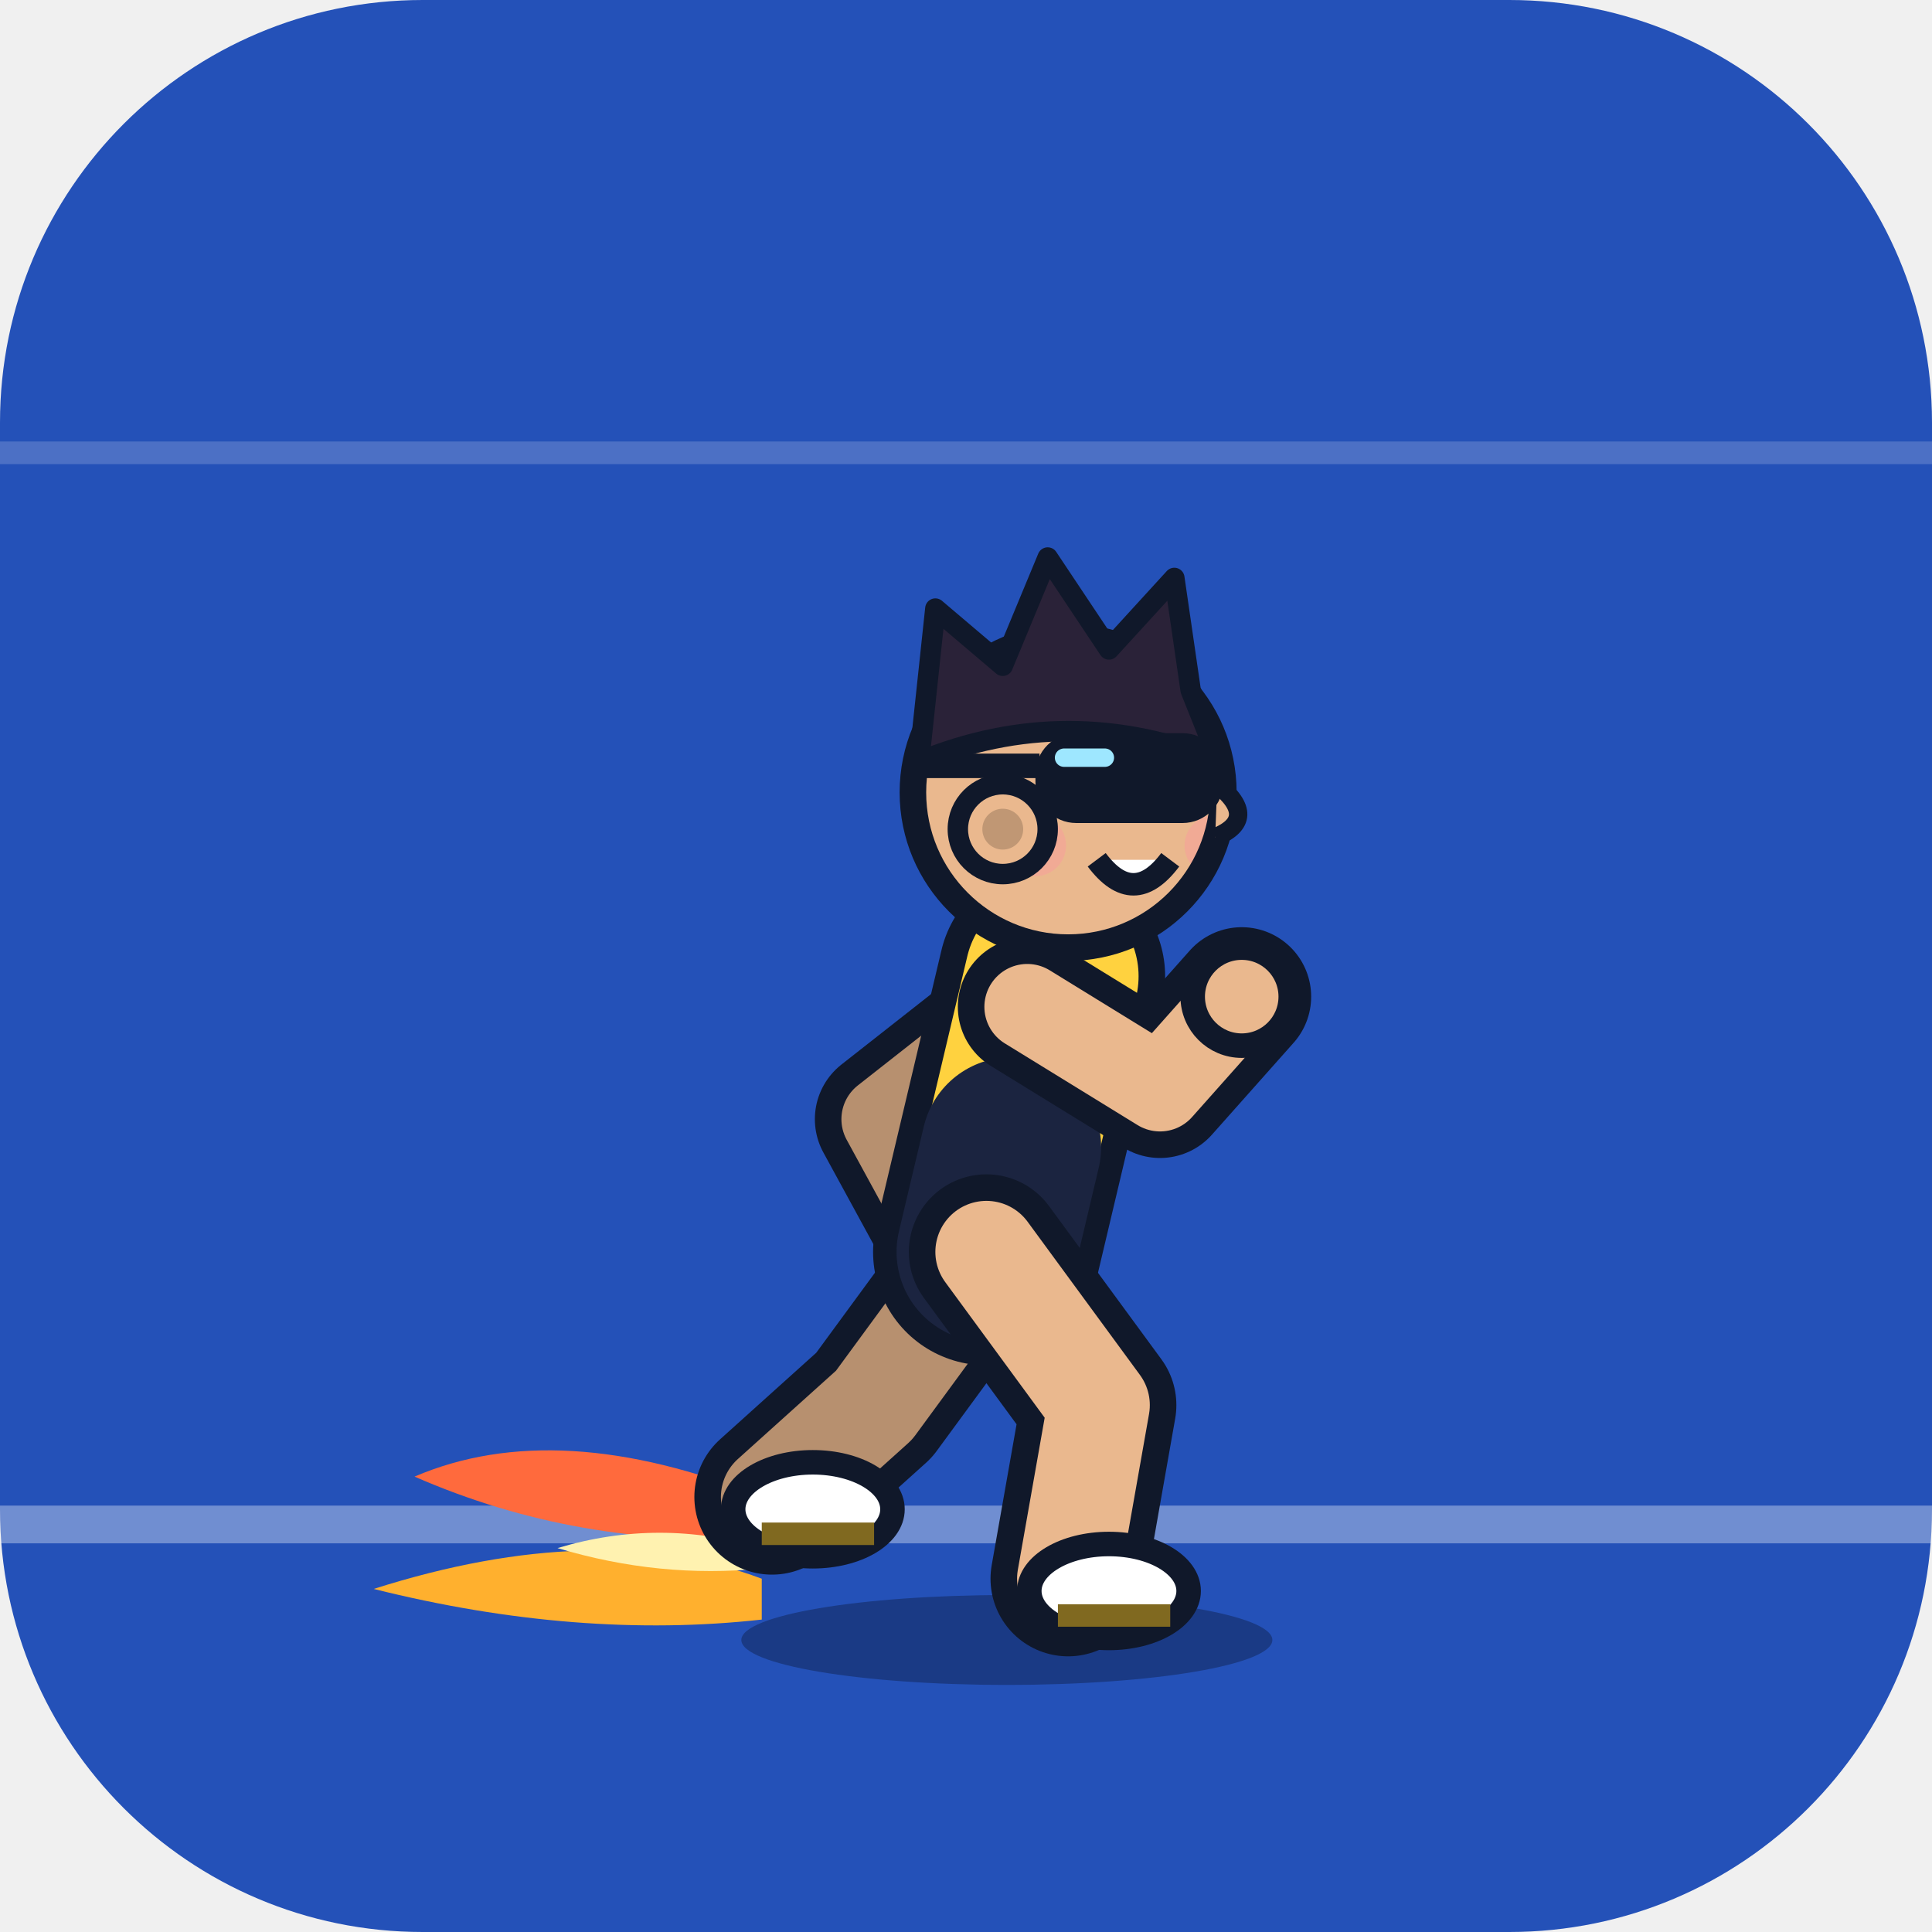
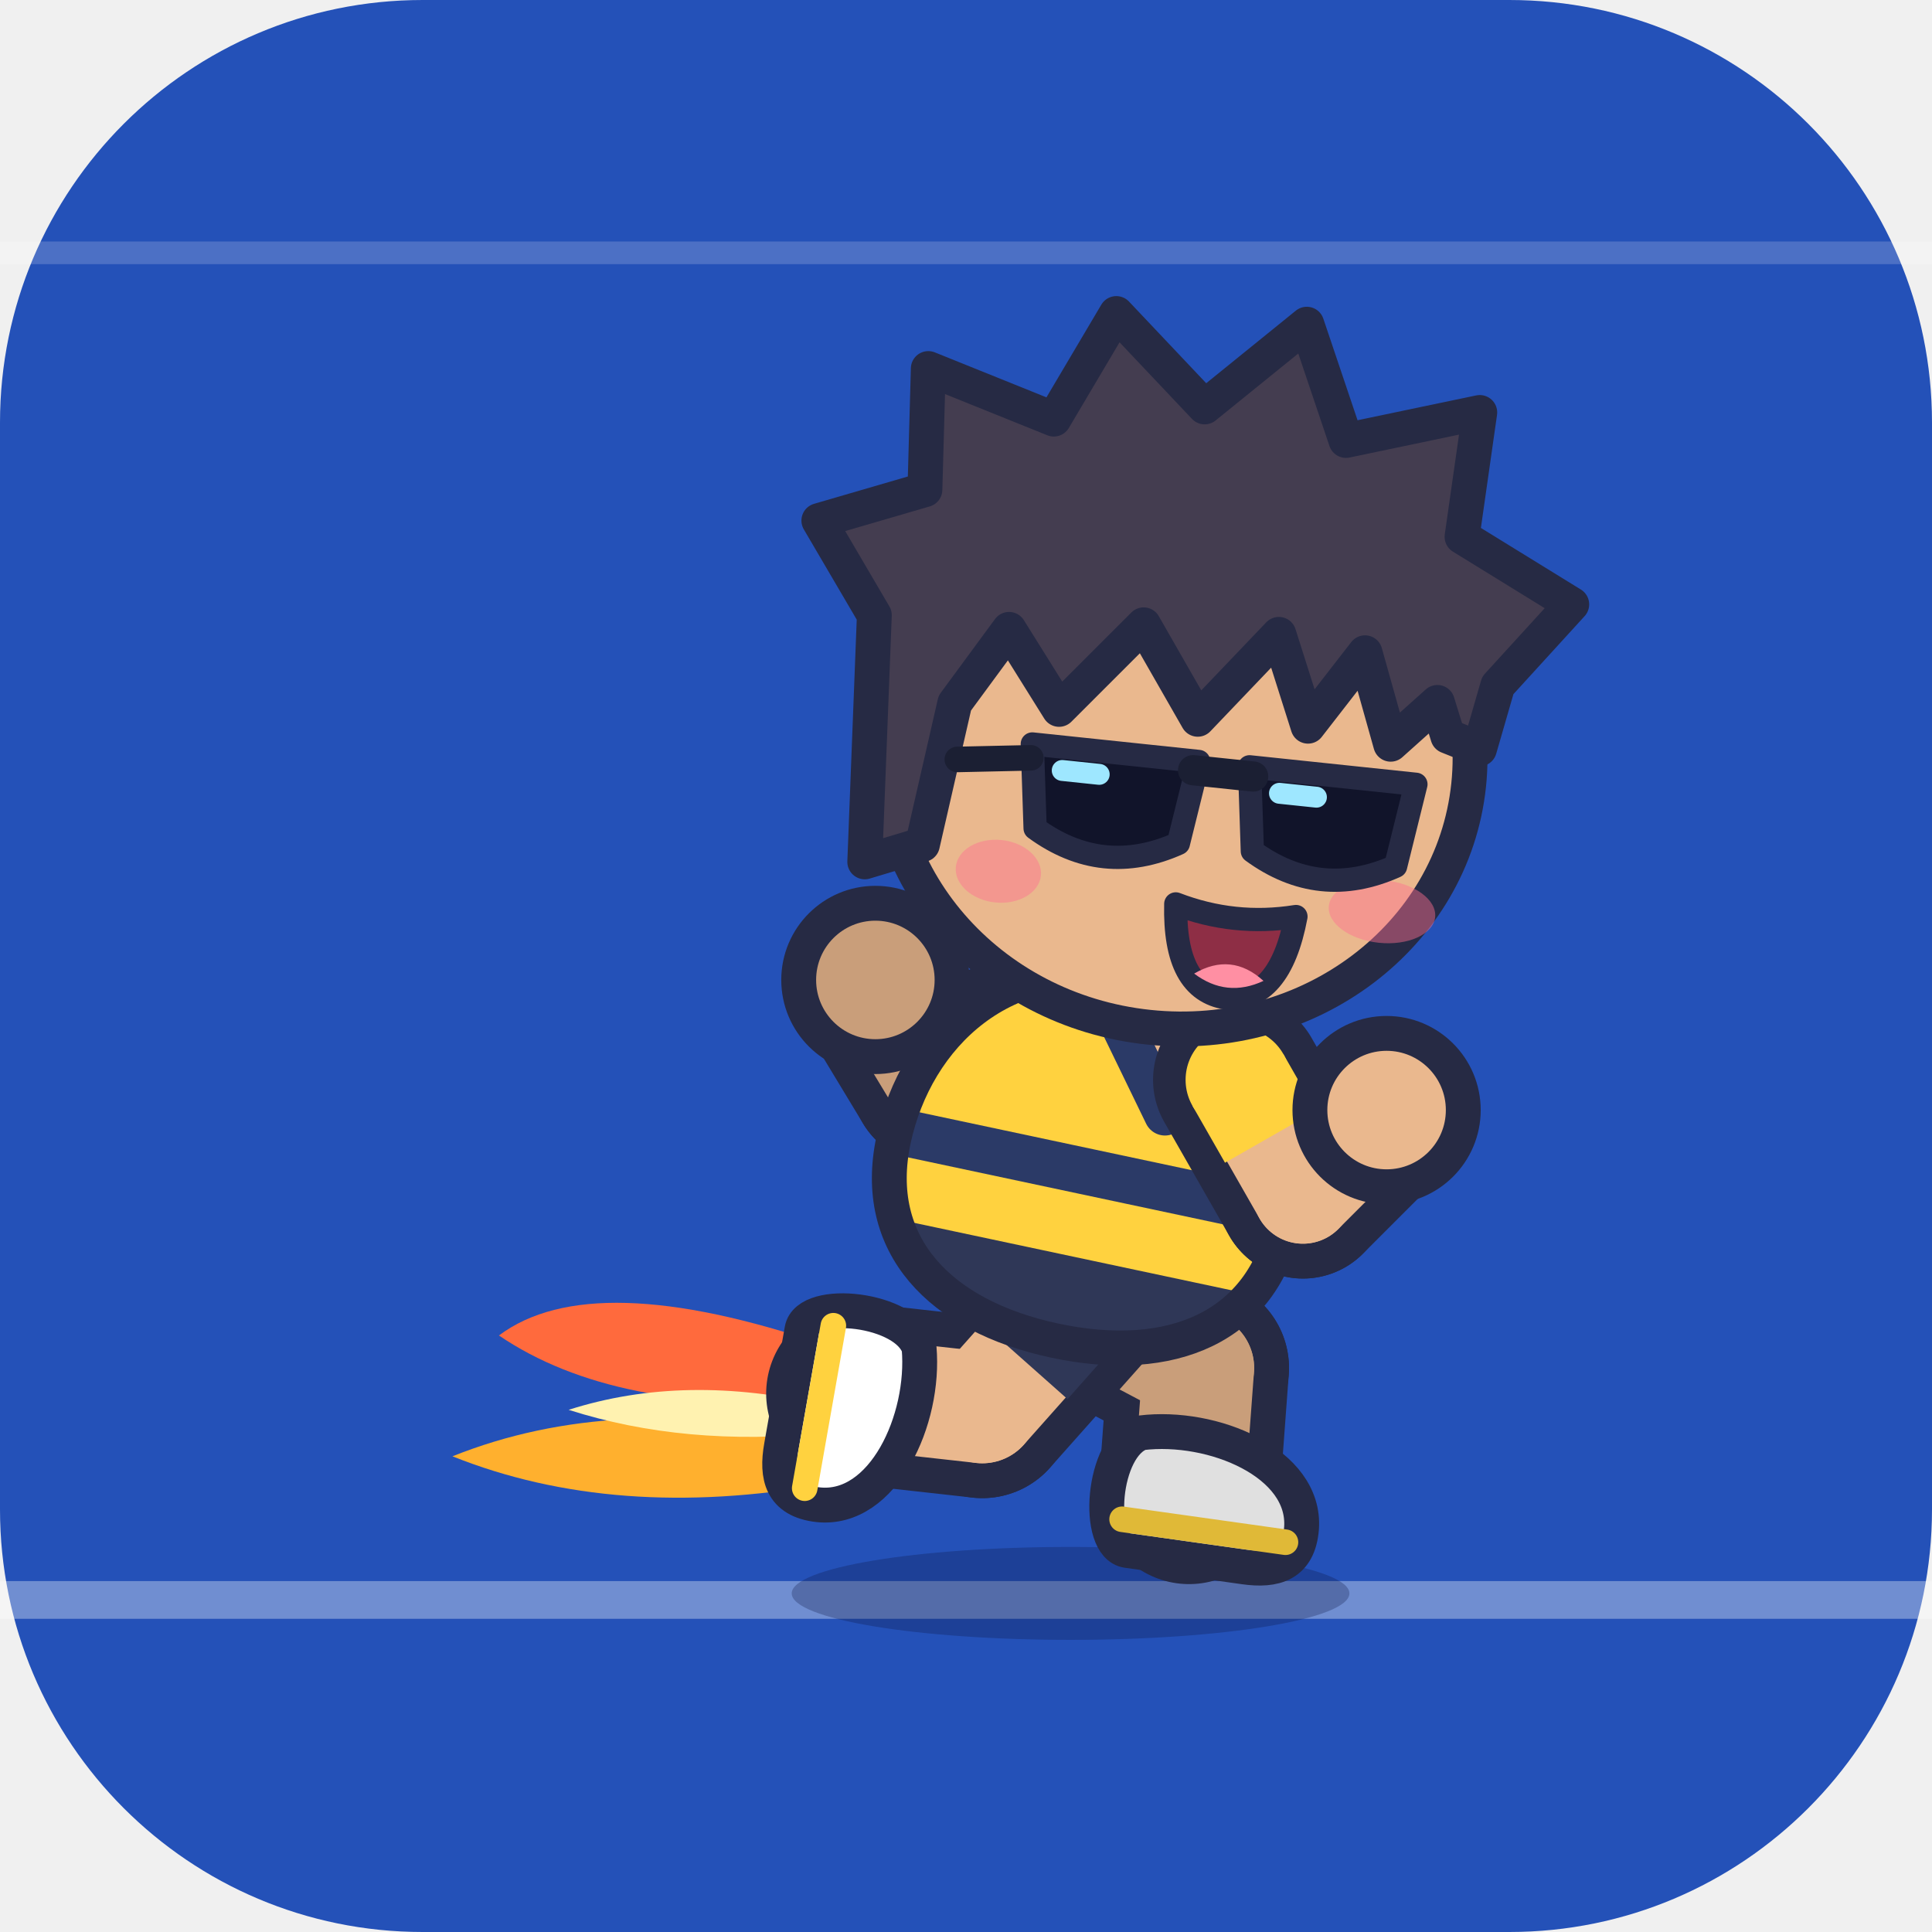
<svg xmlns="http://www.w3.org/2000/svg" viewBox="0 0 512 512" width="512" height="512">
  <rect width="512" height="512" rx="112" fill="#2451B8" />
-   <path d="M0 404 H512" stroke="rgba(255,255,255,.35)" stroke-width="10" />
-   <path d="M0 120 H512" stroke="rgba(255,255,255,.18)" stroke-width="6" />
-   <g transform="translate(147.7486 163.9863) scale(5.412571)">
-     <g class="flames">
-       <path d="M10 47 Q2 44 -9 47.5 Q1 50 10 49 Z" fill="#FFB02E" />
-       <path d="M10 43 Q0 39 -7 42 Q1 45.5 10 45 Z" fill="#FF6A3D" />
-       <path d="M10 45.5 Q5 44 0 45.5 Q5 47 10 46.5 Z" fill="#FFF2B0" />
-     </g>
-     <ellipse cx="22" cy="50" rx="13" ry="2.2" fill="rgba(0,0,0,.28)" />
-     <g class="bob">
-       <g class="limb a1" style="transform-origin:23px 19px">
-         <path d="M23 19 L16 24.5 L19 30" stroke="#10182A" stroke-width="6.8" stroke-linecap="round" stroke-linejoin="round" fill="none" />
-         <path d="M23 19 L16 24.5 L19 30" stroke="rgb(183,144,111)" stroke-width="4.2" stroke-linecap="round" stroke-linejoin="round" fill="none" />
-         <circle cx="19" cy="30" r="2.4" fill="rgb(183,144,111)" stroke="#10182A" stroke-width="1.2" />
-       </g>
-       <g class="limb l1" style="transform-origin:21px 31px">
-         <path d="M21 31 L15.5 38.5 L10.5 43" stroke="#10182A" stroke-width="7.6" stroke-linecap="round" stroke-linejoin="round" fill="none" />
-         <path d="M21 31 L15.5 38.5 L10.5 43" stroke="rgb(183,144,111)" stroke-width="5" stroke-linecap="round" stroke-linejoin="round" fill="none" />
-         <ellipse cx="12.5" cy="43.6" rx="3.9" ry="2.3" fill="#FFFFFF" stroke="#10182A" stroke-width="1.2" />
-         <path d="M10 44.8 L15.5 44.8" stroke="rgb(128,105,32)" stroke-width="1.1" />
-       </g>
-       <path d="M24.2 17.5 L21 31" stroke="#10182A" stroke-width="11.1" stroke-linecap="round" stroke-linejoin="round" fill="none" />
-       <path d="M24.2 17.5 L21 31" stroke="#FFD23F" stroke-width="8.5" stroke-linecap="round" stroke-linejoin="round" fill="none" />
-       <path d="M22.216 25.87 L21 31" stroke="#1B2440" stroke-width="8.8" stroke-linecap="round" stroke-linejoin="round" fill="none" />
-       <g class="limb l2" style="transform-origin:21px 31px">
-         <path d="M21 31 L26.5 38.5 L25 47" stroke="#10182A" stroke-width="7.6" stroke-linecap="round" stroke-linejoin="round" fill="none" />
-         <path d="M21 31 L26.5 38.5 L25 47" stroke="#EAB88E" stroke-width="5" stroke-linecap="round" stroke-linejoin="round" fill="none" />
-         <ellipse cx="27" cy="47.6" rx="3.9" ry="2.3" fill="#FFFFFF" stroke="#10182A" stroke-width="1.2" />
-         <path d="M24.5 48.8 L30 48.8" stroke="rgb(128,105,32)" stroke-width="1.1" />
-       </g>
-       <circle cx="25" cy="8.5" r="7.6" fill="#EAB88E" />
-       <clipPath id="hc-icon-run">
-         <circle cx="25" cy="8.5" r="7.6" />
+   <path d="M0 424 H512" stroke="rgba(255,255,255,.35)" stroke-width="10" />
+   <path d="M0 67 H512" stroke="rgba(255,255,255,.18)" stroke-width="6" />
+   <svg x="113.748" y="76.8" width="284.503" height="358.4" viewBox="2.4 10.2 46.2 58.2" overflow="visible" class="kn p-run idle" stroke-linecap="round" stroke-linejoin="round" aria-hidden="true">
+     <defs>
+       <clipPath id="kicon-run-menschb">
+         <path d="M0 -8C5.6 -8 8.6 -3.6 8.6 1C8.6 5.6 5.1 8 0 8C-5.1 8 -8.6 5.6 -8.6 1C-8.6 -3.6 -5.6 -8 0 -8Z" />
      </clipPath>
-       <g clip-path="url(#hc-icon-run)">
-         <circle cx="23.4" cy="11.1" r="1.5" fill="#FF8FA3" opacity=".35" />
-         <circle cx="32.2" cy="11.1" r="1.5" fill="#FF8FA3" opacity=".35" />
-       </g>
-       <circle cx="25" cy="8.5" r="7.6" fill="none" stroke="#10182A" stroke-width="1.3" />
-       <path d="M17.7 7 L18.5 -0.5 L21.8 2.3 L24 -3 L27 1.5 L30.2 -2 L31 3.5 L32.4 7 Q25 4 17.7 7Z" fill="#2A2238" stroke="#10182A" stroke-width="1" stroke-linejoin="round" />
-       <circle cx="21.8" cy="10.3" r="2.2" fill="#EAB88E" stroke="#10182A" stroke-width="1" />
-       <circle cx="21.8" cy="10.3" r="1" fill="rgb(192,151,116)" />
-       <path d="M32.3 8.1 Q34.4 9.8 32.2 10.7" fill="#EAB88E" stroke="#10182A" stroke-width=".9" />
-       <path d="M17.6 7.2 L23.6 7.2" stroke="#10182A" stroke-width="1.2" />
-       <rect x="23.4" y="5.6" width="9.2" height="4.4" rx="2" fill="#10182A" />
-       <path d="M24.8 6.8 L26.8 6.8" stroke="#9EE7FF" stroke-width=".9" stroke-linecap="round" />
-       <path d="M26.4 11.8 Q28.2 14.2 30 11.8" stroke="#10182A" stroke-width="1.1" fill="#fff" />
-       <g class="limb a2" style="transform-origin:23px 19px">
-         <path d="M23 19 L29.5 23 L33.5 18.5" stroke="#10182A" stroke-width="6.8" stroke-linecap="round" stroke-linejoin="round" fill="none" />
-         <path d="M23 19 L29.5 23 L33.5 18.5" stroke="#EAB88E" stroke-width="4.2" stroke-linecap="round" stroke-linejoin="round" fill="none" />
-         <circle cx="33.5" cy="18.5" r="2.4" fill="#EAB88E" stroke="#10182A" stroke-width="1.2" />
+       <clipPath id="kicon-run-menschh">
+         <ellipse cx="0" cy="0" rx="12.6" ry="11.8" />
+       </clipPath>
+     </defs>
+     <ellipse cx="30" cy="66.3" rx="12" ry="2" fill="#0A1440" opacity=".28" />
+     <g transform="translate(19.4 58.6) scale(1)">
+       <g class="flames" style="transform-origin:0px 0px">
+         <path d="M0 1Q-9 -1 -16 1.8Q-9 4.6 0 3Z" fill="#FFB02E" />
+         <path d="M0 -3Q-10 -6.4 -14 -3.4Q-9 0 0 -.6Z" fill="#FF6A3D" />
+         <path d="M0 -.4Q-6 -1.8 -11 -.2Q-6 1.4 0 .8Z" fill="#FFF2B0" />
      </g>
    </g>
-   </g>
+     <g class="bob">
+       <g class="j lA-u" style="transform-origin:30.2px 53.8px">
+         <path d="M30.2 53.8L35.5 56.6" fill="none" stroke="#262A44" stroke-width="7.8" />
+         <g class="j lA-l" style="transform-origin:35.5px 56.6px">
+           <path d="M35.5 56.6L35.1 62" fill="none" stroke="#262A44" stroke-width="7.8" />
+         </g>
+         <path d="M30.2 53.8L35.5 56.6" fill="none" stroke="#c99e7a" stroke-width="4.8" />
+         <path d="M30.2 53.8L33.12 55.34" fill="none" stroke="#282f4b" stroke-width="5" stroke-linecap="butt" />
+         <circle cx="30.2" cy="53.8" r="2.5" fill="#282f4b" />
+         <g class="j lA-l" style="transform-origin:35.5px 56.6px">
+           <path d="M35.5 56.6L35.1 62" fill="none" stroke="#c99e7a" stroke-width="4.8" />
+           <g transform="translate(35.1 62) rotate(8)">
+             <path d="M-2.4 -2.3C0.6 -3.1 4.8 -2 5 0.8C5.1 2.4 4.1 2.8 2.8 2.8L-2.3 2.8C-3.7 2.8 -4 -1.5 -2.4 -2.3Z" fill="#e0e0e0" stroke="#262A44" stroke-width="1.5" />
+             <path d="M-2.7 1.5L4.4 1.5" stroke="#e0b937" stroke-width="1.1" />
+           </g>
+         </g>
+       </g>
+       <g class="j ab-u" style="transform-origin:29.2px 41.8px">
+         <path d="M29.2 41.8L24.2 44.2" fill="none" stroke="#262A44" stroke-width="7.3" />
+         <g class="j ab-l" style="transform-origin:24.2px 44.2px">
+           <path d="M24.2 44.2L21.6 39.9" fill="none" stroke="#262A44" stroke-width="7.3" />
+         </g>
+         <path d="M29.2 41.8L24.2 44.2" fill="none" stroke="#c99e7a" stroke-width="4.3" />
+         <path d="M29.2 41.8L26.7 43" fill="none" stroke="#dbb536" stroke-width="4.5" stroke-linecap="butt" />
+         <circle cx="29.2" cy="41.8" r="2.25" fill="#dbb536" />
+         <g class="j ab-l" style="transform-origin:24.2px 44.2px">
+           <path d="M24.2 44.2L21.6 39.9" fill="none" stroke="#c99e7a" stroke-width="4.3" />
+           <circle cx="21.6" cy="39.9" r="3.3" fill="#c99e7a" stroke="#262A44" stroke-width="1.5" />
+         </g>
+       </g>
+       <g class="j lC-u" style="transform-origin:30.2px 53.8px">
+         <path d="M30.2 53.8L26.2 58.3" fill="none" stroke="#262A44" stroke-width="7.8" />
+         <g class="j lC-l" style="transform-origin:26.2px 58.3px">
+           <path d="M26.2 58.3L20.8 57.7" fill="none" stroke="#262A44" stroke-width="7.8" />
+         </g>
+         <path d="M30.2 53.8L26.2 58.3" fill="none" stroke="#EAB88E" stroke-width="4.8" />
+         <path d="M30.2 53.8L28 56.28" fill="none" stroke="#2F3757" stroke-width="5" stroke-linecap="butt" />
+         <circle cx="30.2" cy="53.8" r="2.5" fill="#2F3757" />
+         <g class="j lC-l" style="transform-origin:26.2px 58.3px">
+           <path d="M26.2 58.3L20.8 57.7" fill="none" stroke="#EAB88E" stroke-width="4.8" />
+           <g transform="translate(20.8 57.7) rotate(100)">
+             <path d="M-2.4 -2.3C0.6 -3.1 4.8 -2 5 0.8C5.1 2.4 4.1 2.8 2.8 2.8L-2.3 2.8C-3.7 2.8 -4 -1.5 -2.4 -2.3Z" fill="#FFFFFF" stroke="#262A44" stroke-width="1.5" />
+             <path d="M-2.7 1.5L4.4 1.5" stroke="#FFD23F" stroke-width="1.1" />
+           </g>
+         </g>
+       </g>
+       <g transform="translate(31 47.6) rotate(12)">
+         <path d="M0 -8C5.6 -8 8.6 -3.6 8.6 1C8.6 5.6 5.1 8 0 8C-5.1 8 -8.6 5.6 -8.6 1C-8.6 -3.6 -5.6 -8 0 -8Z" fill="#FFD23F" />
+         <g clip-path="url(#kicon-run-menschb)">
+           <rect x="-12" y="-.4" width="24" height="2" fill="#2B3A67" />
+           <rect x="-12" y="4.3" width="24" height="10" fill="#2F3757" />
+           <path d="M-2.2 -9.4L2.6 -2.6L7.4 -9.4Z" fill="#EAB88E" />
+           <path d="M-2.3 -8.8L2.6 -2.5L7.5 -8.8" fill="none" stroke="#2B3A67" stroke-width="1.8" />
+         </g>
+         <path d="M0 -8C5.6 -8 8.6 -3.6 8.6 1C8.6 5.6 5.1 8 0 8C-5.1 8 -8.6 5.6 -8.6 1C-8.6 -3.6 -5.6 -8 0 -8Z" fill="none" stroke="#262A44" stroke-width="1.5" />
+       </g>
+       <g class="j af-u" style="transform-origin:37.2px 44.2px">
+         <path d="M37.2 44.2L40 49.1" fill="none" stroke="#262A44" stroke-width="7.3" />
+         <g class="j af-l" style="transform-origin:40px 49.1px">
+           <path d="M40 49.1L43.6 45.5" fill="none" stroke="#262A44" stroke-width="7.3" />
+         </g>
+         <path d="M37.2 44.2L40 49.1" fill="none" stroke="#EAB88E" stroke-width="4.3" />
+         <path d="M37.2 44.2L38.6 46.65" fill="none" stroke="#FFD23F" stroke-width="4.5" stroke-linecap="butt" />
+         <circle cx="37.2" cy="44.2" r="2.25" fill="#FFD23F" />
+         <g class="j af-l" style="transform-origin:40px 49.1px">
+           <path d="M40 49.1L43.6 45.5" fill="none" stroke="#EAB88E" stroke-width="4.3" />
+           <circle cx="43.6" cy="45.5" r="3.3" fill="#EAB88E" stroke="#262A44" stroke-width="1.5" />
+         </g>
+       </g>
+       <g transform="translate(34.6 30.2) rotate(6)">
+         <ellipse cx="0" cy="0" rx="12.6" ry="11.8" fill="#EAB88E" />
+         <g clip-path="url(#kicon-run-menschh)" />
+         <ellipse cx="0" cy="0" rx="12.6" ry="11.8" fill="none" stroke="#262A44" stroke-width="1.5" />
+         <path d="M-12.9 6L-13.6 -4.6L-16.4 -8.4L-12 -10.2L-12.4 -15.4L-6.8 -13.8L-4.6 -18.6L-0.4 -15L3.6 -19L5.8 -14.2L11.4 -16L11.2 -10.6L16.2 -8.2L13.4 -4.4L12.9 -1.6L11.49 -2L10.89 -3.4L9.08 -1.4L7.57 -5.2L5.46 -1.8L3.8 -5.6L0.71 -1.6L-2.03 -5.4L-5.27 -1.4L-7.77 -4.6L-9.76 -1.2L-10.51 5Z" fill="#443d50" stroke="#262A44" stroke-width="1.5" />
+         <ellipse cx="-7.14" cy="5.8" rx="1.84" ry="1.35" fill="#FF6F91" opacity=".45" />
+         <ellipse cx="9.46" cy="5.8" rx="2.3" ry="1.35" fill="#FF6F91" opacity=".45" />
+         <path d="M0.6 6.4Q3.2 7.1 5.8 6.4Q5.5 10.1 3.2 10.2Q0.9 10.1 0.6 6.4Z" fill="#8E2E45" stroke="#262A44" stroke-width="1" />
+         <path d="M1.7 9.3Q3.2 8.2 4.7 9.3Q3.2 10.2 1.7 9.3Z" fill="#FF8FA3" />
+         <path d="M-6.26 0.2L0.94 0.2L0.44 3.8Q-2.66 5.6 -5.76 3.8Z" fill="#11142A" stroke="#262A44" stroke-width="1" />
+         <path d="M3.14 0.2L10.34 0.2L9.84 3.8Q6.74 5.6 3.64 3.8Z" fill="#11142A" stroke="#262A44" stroke-width="1" />
+         <path d="M0.74 0.6L3.34 0.6" fill="none" stroke="#1B1F33" stroke-width="1.3" />
+         <path d="M-4.86 1.2L-3.26 1.2M4.54 1.2L6.14 1.2" fill="none" stroke="#9EE7FF" stroke-width="0.9" />
+         <path d="M-6.26 0.8L-9.4 1.2" fill="none" stroke="#1B1F33" stroke-width="1.1" />
+       </g>
+     </g>
+   </svg>
</svg>
